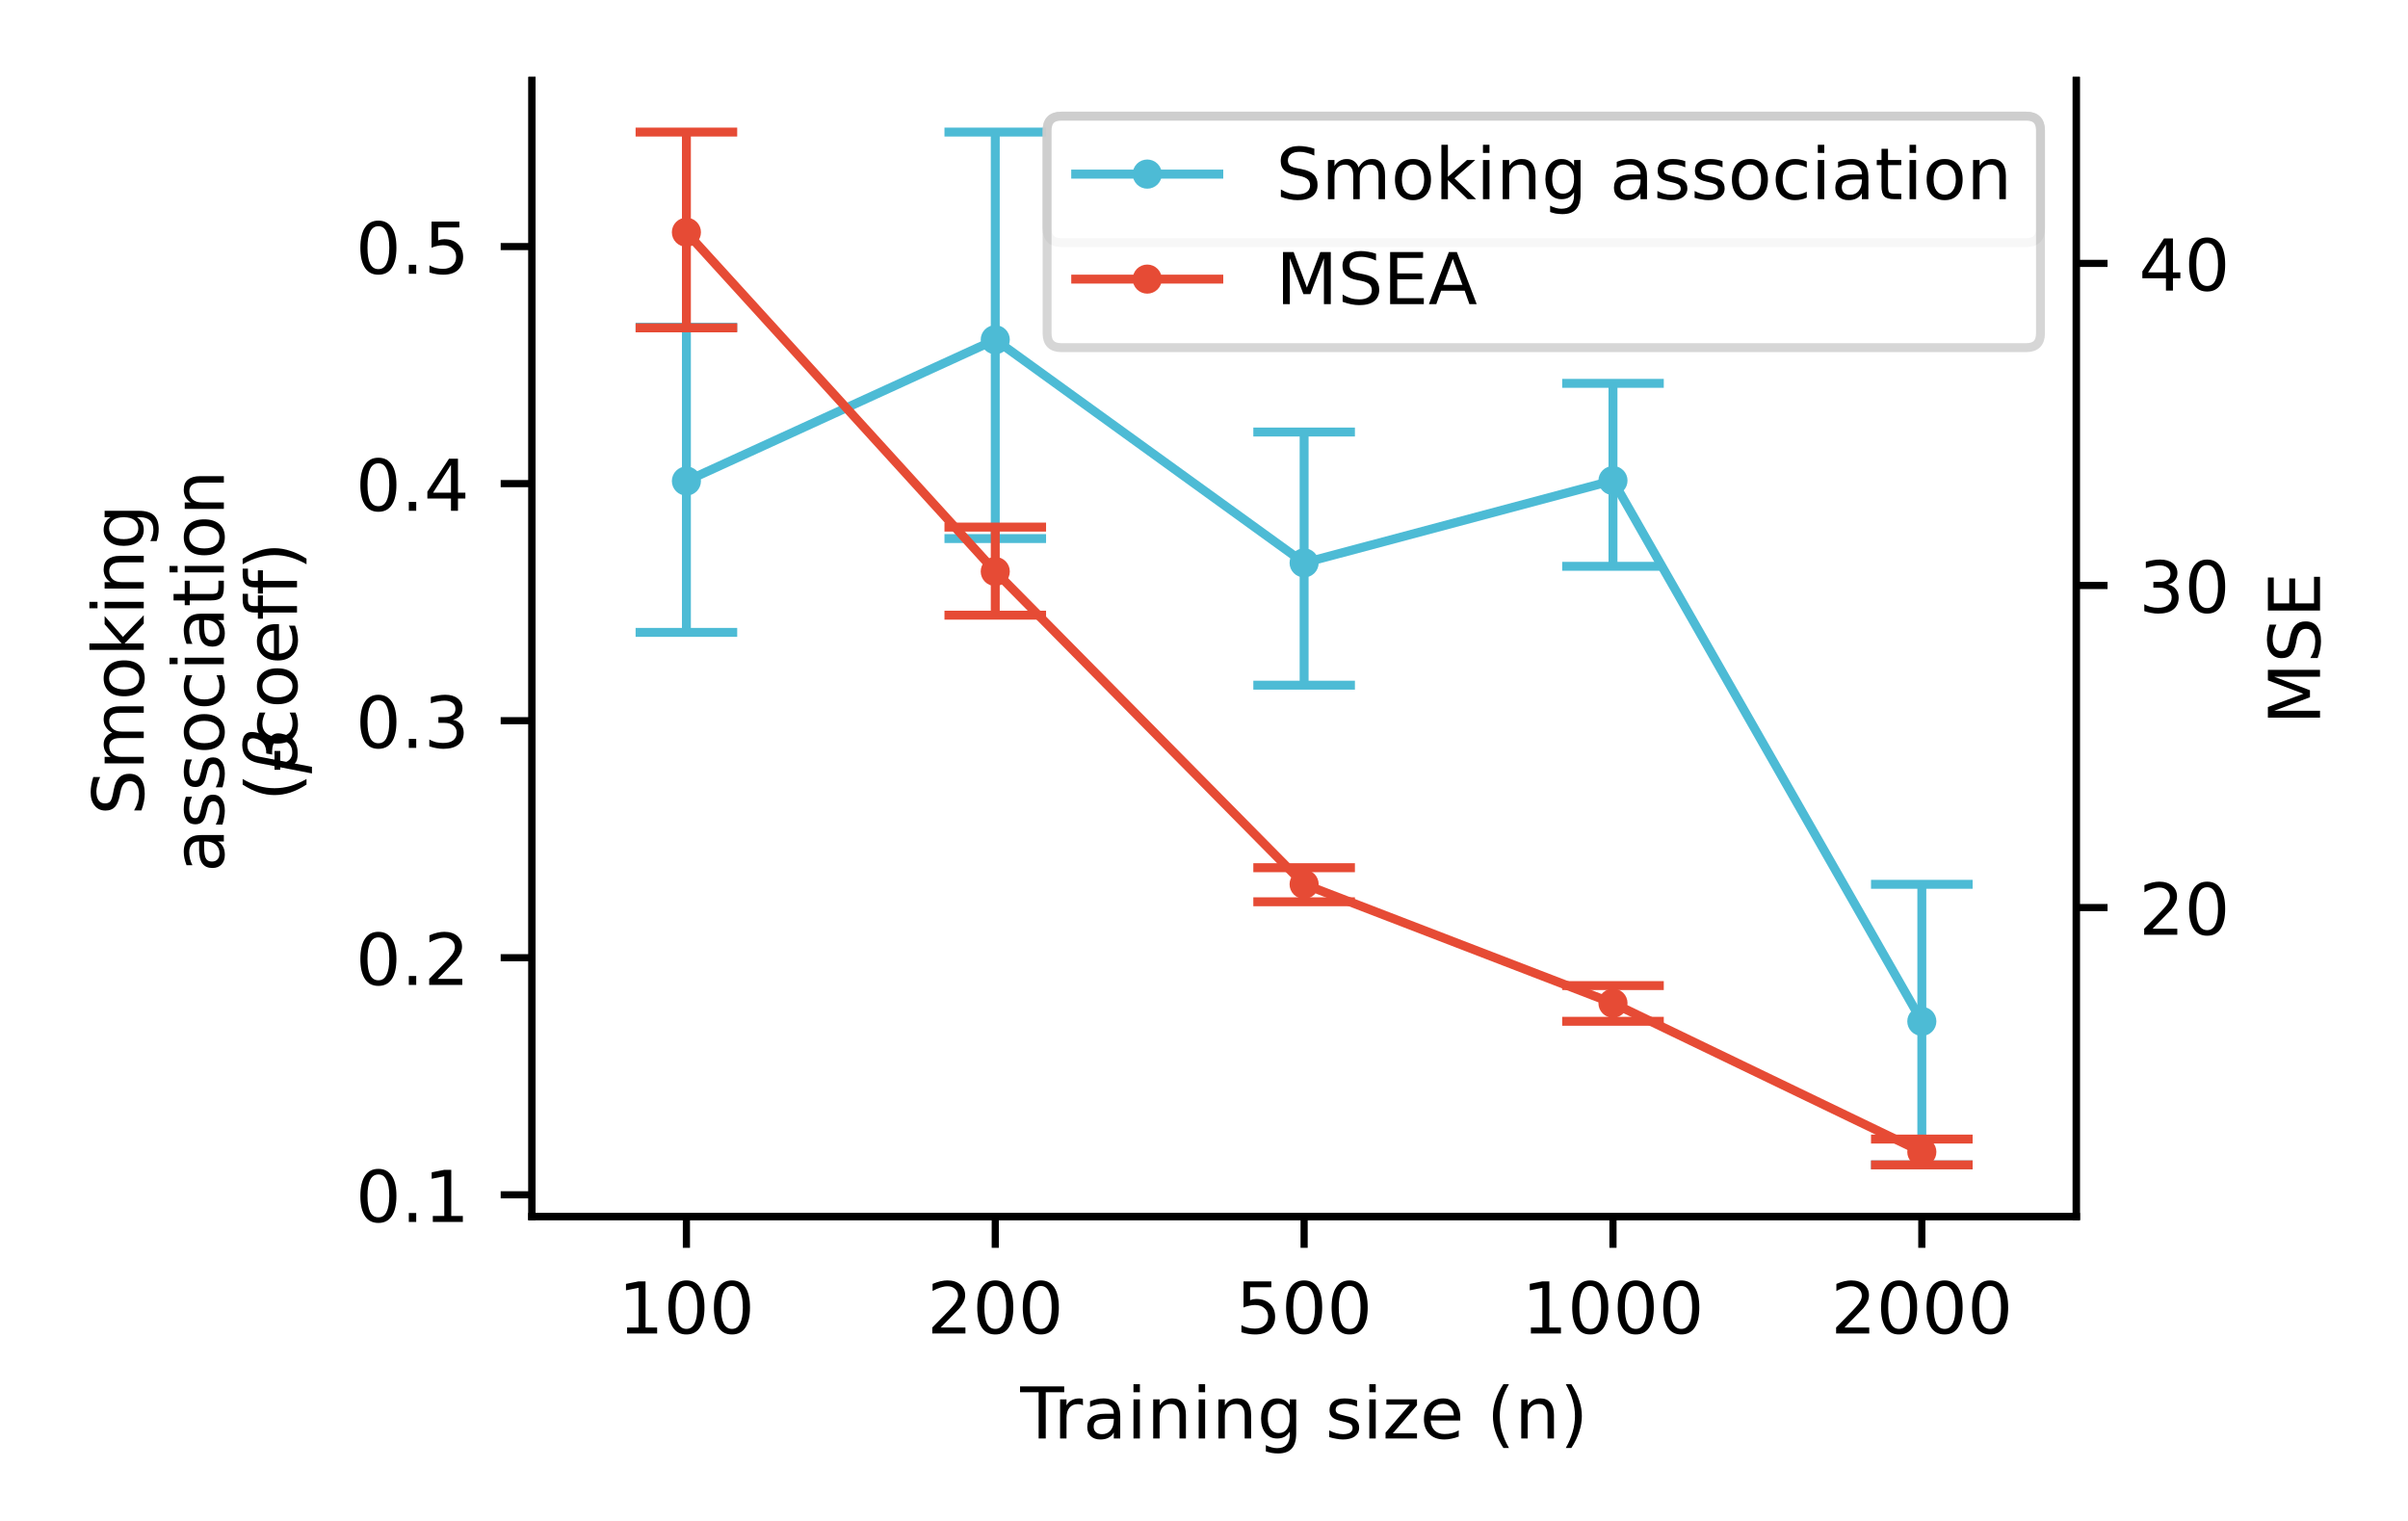
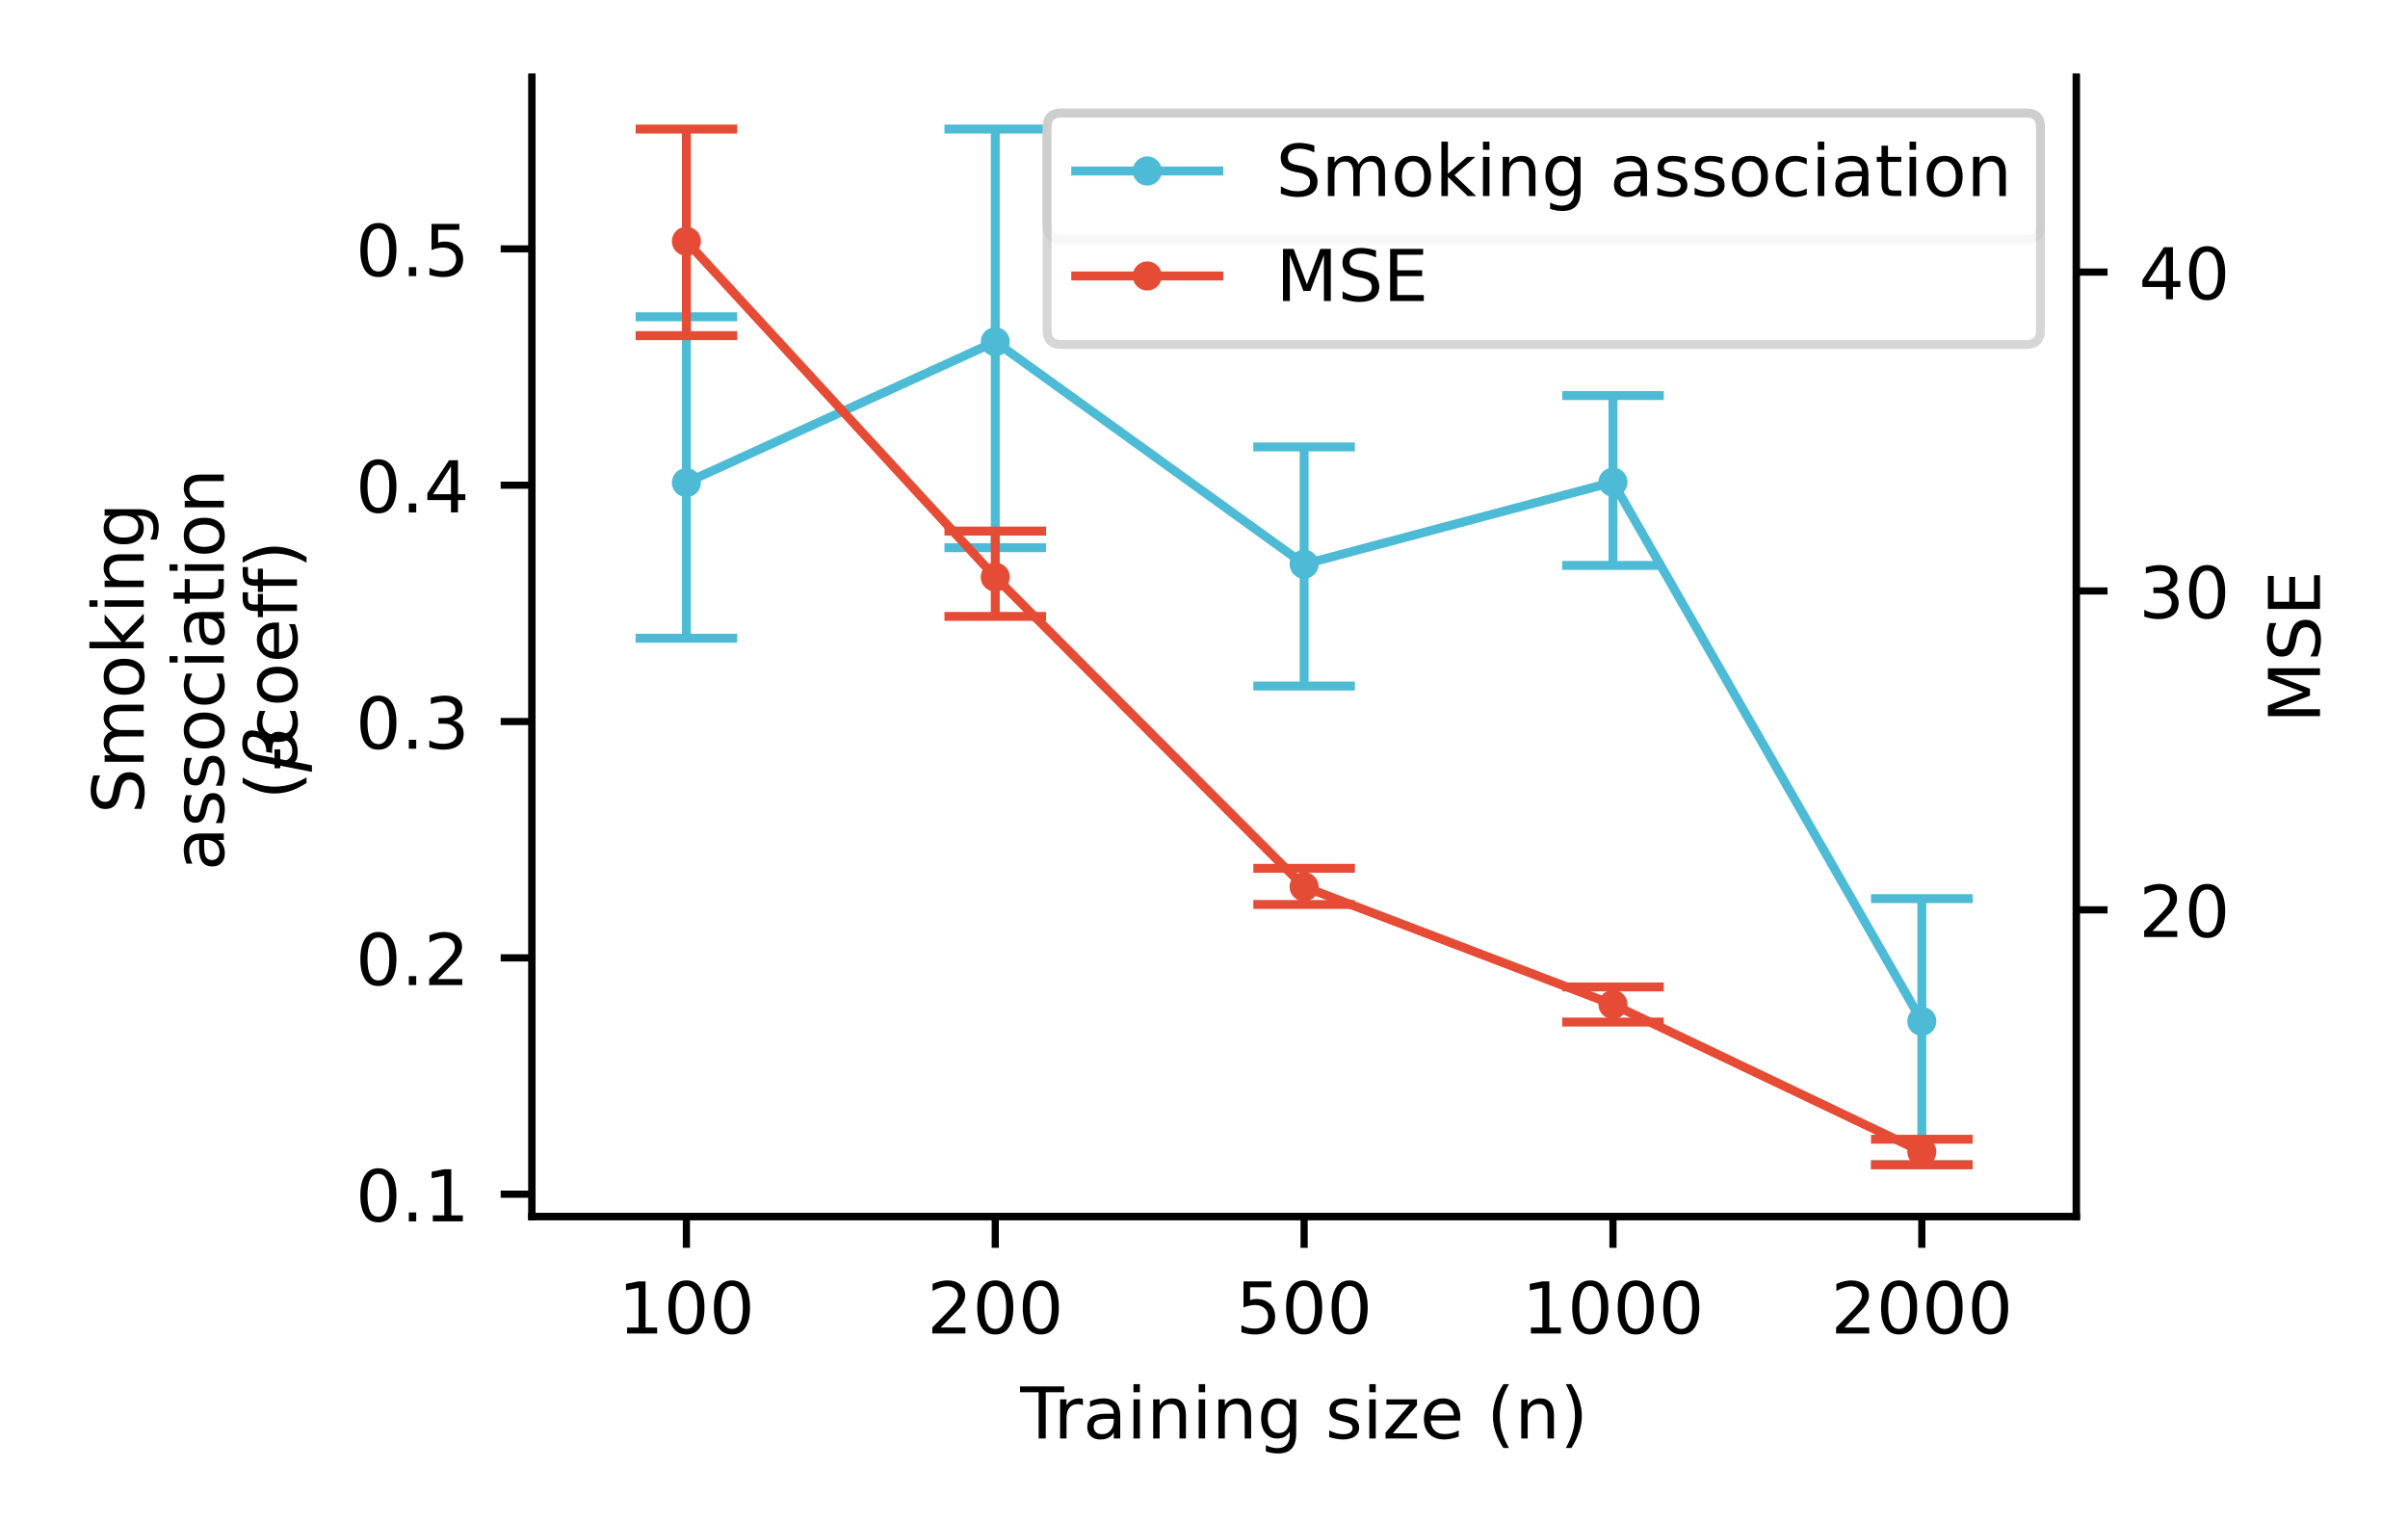
<svg xmlns="http://www.w3.org/2000/svg" xmlns:xlink="http://www.w3.org/1999/xlink" width="269.291pt" height="170.079pt" viewBox="0 0 269.291 170.079" version="1.1">
  <defs>
    <style type="text/css">*{stroke-linejoin: round; stroke-linecap: butt}</style>
  </defs>
  <g id="figure_1">
    <g id="patch_1">
      <path d="M 0 170.079  L 269.291 170.079  L 269.291 0  L 0 0  z " style="fill: #ffffff" />
    </g>
    <g id="axes_1">
      <g id="patch_2">
-         <path d="M 59.492 136.039  L 232.191 136.039  L 232.191 8.99  L 59.492 8.99  z " style="fill: #ffffff" />
+         <path d="M 59.492 136.039  L 232.191 136.039  L 232.191 8.64  L 59.492 8.64  z " style="fill: #ffffff" />
      </g>
      <g id="matplotlib.axis_1">
        <g id="xtick_1">
          <g id="line2d_1">
            <defs>
-               <path id="m5fa11d4a80" d="M 0 0  L 0 3.5  " style="stroke: #000000; stroke-width: 0.8" />
+               <path id="me1e01f7819" d="M 0 0  L 0 3.5  " style="stroke: #000000; stroke-width: 0.8" />
            </defs>
            <g>
-               <use xlink:href="#m5fa11d4a80" x="76.762" y="136.039" style="stroke: #000000; stroke-width: 0.8" />
+               <use xlink:href="#me1e01f7819" x="76.762" y="136.039" style="stroke: #000000; stroke-width: 0.8" />
            </g>
          </g>
          <g id="text_1">
            <text style="font: 8px 'DejaVu Sans', 'Bitstream Vera Sans', 'Computer Modern Sans Serif', 'Lucida Grande', 'Verdana', 'Geneva', 'Lucid', 'Arial', 'Helvetica', 'Avant Garde', sans-serif; text-anchor: middle" x="76.762" y="149.117" transform="rotate(-0 76.76193 149.1175)">100</text>
          </g>
        </g>
        <g id="xtick_2">
          <g id="line2d_2">
            <g>
-               <use xlink:href="#m5fa11d4a80" x="111.302" y="136.039" style="stroke: #000000; stroke-width: 0.8" />
+               <use xlink:href="#me1e01f7819" x="111.302" y="136.039" style="stroke: #000000; stroke-width: 0.8" />
            </g>
          </g>
          <g id="text_2">
            <text style="font: 8px 'DejaVu Sans', 'Bitstream Vera Sans', 'Computer Modern Sans Serif', 'Lucida Grande', 'Verdana', 'Geneva', 'Lucid', 'Arial', 'Helvetica', 'Avant Garde', sans-serif; text-anchor: middle" x="111.302" y="149.117" transform="rotate(-0 111.3018 149.1175)">200</text>
          </g>
        </g>
        <g id="xtick_3">
          <g id="line2d_3">
            <g>
-               <use xlink:href="#m5fa11d4a80" x="145.842" y="136.039" style="stroke: #000000; stroke-width: 0.8" />
+               <use xlink:href="#me1e01f7819" x="145.842" y="136.039" style="stroke: #000000; stroke-width: 0.8" />
            </g>
          </g>
          <g id="text_3">
            <text style="font: 8px 'DejaVu Sans', 'Bitstream Vera Sans', 'Computer Modern Sans Serif', 'Lucida Grande', 'Verdana', 'Geneva', 'Lucid', 'Arial', 'Helvetica', 'Avant Garde', sans-serif; text-anchor: middle" x="145.842" y="149.117" transform="rotate(-0 145.8417 149.1175)">500</text>
          </g>
        </g>
        <g id="xtick_4">
          <g id="line2d_4">
            <g>
-               <use xlink:href="#m5fa11d4a80" x="180.382" y="136.039" style="stroke: #000000; stroke-width: 0.8" />
+               <use xlink:href="#me1e01f7819" x="180.382" y="136.039" style="stroke: #000000; stroke-width: 0.8" />
            </g>
          </g>
          <g id="text_4">
            <text style="font: 8px 'DejaVu Sans', 'Bitstream Vera Sans', 'Computer Modern Sans Serif', 'Lucida Grande', 'Verdana', 'Geneva', 'Lucid', 'Arial', 'Helvetica', 'Avant Garde', sans-serif; text-anchor: middle" x="180.382" y="149.117" transform="rotate(-0 180.3815 149.1175)">1000</text>
          </g>
        </g>
        <g id="xtick_5">
          <g id="line2d_5">
            <g>
-               <use xlink:href="#m5fa11d4a80" x="214.921" y="136.039" style="stroke: #000000; stroke-width: 0.8" />
+               <use xlink:href="#me1e01f7819" x="214.921" y="136.039" style="stroke: #000000; stroke-width: 0.8" />
            </g>
          </g>
          <g id="text_5">
            <text style="font: 8px 'DejaVu Sans', 'Bitstream Vera Sans', 'Computer Modern Sans Serif', 'Lucida Grande', 'Verdana', 'Geneva', 'Lucid', 'Arial', 'Helvetica', 'Avant Garde', sans-serif; text-anchor: middle" x="214.921" y="149.117" transform="rotate(-0 214.9214 149.1175)">2000</text>
          </g>
        </g>
        <g id="text_6">
          <text style="font: 8px 'DejaVu Sans', 'Bitstream Vera Sans', 'Computer Modern Sans Serif', 'Lucida Grande', 'Verdana', 'Geneva', 'Lucid', 'Arial', 'Helvetica', 'Avant Garde', sans-serif; text-anchor: middle" x="145.842" y="160.86" transform="rotate(-0 145.8417 160.86)">Training size (n)</text>
        </g>
      </g>
      <g id="matplotlib.axis_2">
        <g id="ytick_1">
          <g id="line2d_6">
            <defs>
-               <path id="m180079dc4f" d="M 0 0  L -3.5 0  " style="stroke: #000000; stroke-width: 0.8" />
+               <path id="m741f048d66" d="M 0 0  L -3.5 0  " style="stroke: #000000; stroke-width: 0.8" />
            </defs>
            <g>
-               <use xlink:href="#m180079dc4f" x="59.492" y="133.606" style="stroke: #000000; stroke-width: 0.8" />
+               <use xlink:href="#m741f048d66" x="59.492" y="133.539" style="stroke: #000000; stroke-width: 0.8" />
            </g>
          </g>
          <g id="text_7">
-             <text style="font: 8px 'DejaVu Sans', 'Bitstream Vera Sans', 'Computer Modern Sans Serif', 'Lucida Grande', 'Verdana', 'Geneva', 'Lucid', 'Arial', 'Helvetica', 'Avant Garde', sans-serif; text-anchor: end" x="52.492" y="136.645" transform="rotate(-0 52.492 136.6452)">0.1</text>
+             <text style="font: 8px 'DejaVu Sans', 'Bitstream Vera Sans', 'Computer Modern Sans Serif', 'Lucida Grande', 'Verdana', 'Geneva', 'Lucid', 'Arial', 'Helvetica', 'Avant Garde', sans-serif; text-anchor: end" x="52.492" y="136.578" transform="rotate(-0 52.492 136.5782)">0.1</text>
          </g>
        </g>
        <g id="ytick_2">
          <g id="line2d_7">
            <g>
-               <use xlink:href="#m180079dc4f" x="59.492" y="107.097" style="stroke: #000000; stroke-width: 0.8" />
+               <use xlink:href="#m741f048d66" x="59.492" y="107.112" style="stroke: #000000; stroke-width: 0.8" />
            </g>
          </g>
          <g id="text_8">
-             <text style="font: 8px 'DejaVu Sans', 'Bitstream Vera Sans', 'Computer Modern Sans Serif', 'Lucida Grande', 'Verdana', 'Geneva', 'Lucid', 'Arial', 'Helvetica', 'Avant Garde', sans-serif; text-anchor: end" x="52.492" y="110.137" transform="rotate(-0 52.492 110.1367)">0.2</text>
+             <text style="font: 8px 'DejaVu Sans', 'Bitstream Vera Sans', 'Computer Modern Sans Serif', 'Lucida Grande', 'Verdana', 'Geneva', 'Lucid', 'Arial', 'Helvetica', 'Avant Garde', sans-serif; text-anchor: end" x="52.492" y="110.151" transform="rotate(-0 52.492 110.1511)">0.2</text>
          </g>
        </g>
        <g id="ytick_3">
          <g id="line2d_8">
            <g>
-               <use xlink:href="#m180079dc4f" x="59.492" y="80.589" style="stroke: #000000; stroke-width: 0.8" />
+               <use xlink:href="#m741f048d66" x="59.492" y="80.685" style="stroke: #000000; stroke-width: 0.8" />
            </g>
          </g>
          <g id="text_9">
-             <text style="font: 8px 'DejaVu Sans', 'Bitstream Vera Sans', 'Computer Modern Sans Serif', 'Lucida Grande', 'Verdana', 'Geneva', 'Lucid', 'Arial', 'Helvetica', 'Avant Garde', sans-serif; text-anchor: end" x="52.492" y="83.628" transform="rotate(-0 52.492 83.62826)">0.3</text>
+             <text style="font: 8px 'DejaVu Sans', 'Bitstream Vera Sans', 'Computer Modern Sans Serif', 'Lucida Grande', 'Verdana', 'Geneva', 'Lucid', 'Arial', 'Helvetica', 'Avant Garde', sans-serif; text-anchor: end" x="52.492" y="83.724" transform="rotate(-0 52.492 83.72393)">0.3</text>
          </g>
        </g>
        <g id="ytick_4">
          <g id="line2d_9">
            <g>
-               <use xlink:href="#m180079dc4f" x="59.492" y="54.08" style="stroke: #000000; stroke-width: 0.8" />
+               <use xlink:href="#m741f048d66" x="59.492" y="54.257" style="stroke: #000000; stroke-width: 0.8" />
            </g>
          </g>
          <g id="text_10">
-             <text style="font: 8px 'DejaVu Sans', 'Bitstream Vera Sans', 'Computer Modern Sans Serif', 'Lucida Grande', 'Verdana', 'Geneva', 'Lucid', 'Arial', 'Helvetica', 'Avant Garde', sans-serif; text-anchor: end" x="52.492" y="57.12" transform="rotate(-0 52.492 57.1198)">0.4</text>
+             <text style="font: 8px 'DejaVu Sans', 'Bitstream Vera Sans', 'Computer Modern Sans Serif', 'Lucida Grande', 'Verdana', 'Geneva', 'Lucid', 'Arial', 'Helvetica', 'Avant Garde', sans-serif; text-anchor: end" x="52.492" y="57.297" transform="rotate(-0 52.492 57.29678)">0.4</text>
          </g>
        </g>
        <g id="ytick_5">
          <g id="line2d_10">
            <g>
-               <use xlink:href="#m180079dc4f" x="59.492" y="27.572" style="stroke: #000000; stroke-width: 0.8" />
+               <use xlink:href="#m741f048d66" x="59.492" y="27.83" style="stroke: #000000; stroke-width: 0.8" />
            </g>
          </g>
          <g id="text_11">
-             <text style="font: 8px 'DejaVu Sans', 'Bitstream Vera Sans', 'Computer Modern Sans Serif', 'Lucida Grande', 'Verdana', 'Geneva', 'Lucid', 'Arial', 'Helvetica', 'Avant Garde', sans-serif; text-anchor: end" x="52.492" y="30.611" transform="rotate(-0 52.492 30.61135)">0.5</text>
+             <text style="font: 8px 'DejaVu Sans', 'Bitstream Vera Sans', 'Computer Modern Sans Serif', 'Lucida Grande', 'Verdana', 'Geneva', 'Lucid', 'Arial', 'Helvetica', 'Avant Garde', sans-serif; text-anchor: end" x="52.492" y="30.87" transform="rotate(-0 52.492 30.86963)">0.5</text>
          </g>
        </g>
        <g id="text_12">
-           <text style="font: 8px 'DejaVu Sans', 'Bitstream Vera Sans', 'Computer Modern Sans Serif', 'Lucida Grande', 'Verdana', 'Geneva', 'Lucid', 'Arial', 'Helvetica', 'Avant Garde', sans-serif" transform="translate(16.0755 91.17039) rotate(-90)">Smoking </text>
-           <text style="font: 8px 'DejaVu Sans', 'Bitstream Vera Sans', 'Computer Modern Sans Serif', 'Lucida Grande', 'Verdana', 'Geneva', 'Lucid', 'Arial', 'Helvetica', 'Avant Garde', sans-serif" transform="translate(25.03375 97.54664) rotate(-90)"> association </text>
-           <g transform="translate(34.0895 89.59414) rotate(-90)">
+           <text style="font: 8px 'DejaVu Sans', 'Bitstream Vera Sans', 'Computer Modern Sans Serif', 'Lucida Grande', 'Verdana', 'Geneva', 'Lucid', 'Arial', 'Helvetica', 'Avant Garde', sans-serif" transform="translate(16.0755 90.99562) rotate(-90)">Smoking </text>
+           <text style="font: 8px 'DejaVu Sans', 'Bitstream Vera Sans', 'Computer Modern Sans Serif', 'Lucida Grande', 'Verdana', 'Geneva', 'Lucid', 'Arial', 'Helvetica', 'Avant Garde', sans-serif" transform="translate(25.03375 97.37187) rotate(-90)"> association </text>
+           <g transform="translate(34.0895 89.41937) rotate(-90)">
            <text>
              <tspan style="font: 8px 'DejaVu Sans'" x="0 8.227 11.113 15.512 20.406 25.328 28.145 30.961" y="-0.875">(-coeff)</tspan>
              <tspan style="font: oblique 8px 'DejaVu Sans'" x="3.121" y="-0.875">β</tspan>
            </text>
          </g>
        </g>
      </g>
      <g id="line2d_11">
-         <path d="M 76.762 53.79  L 111.302 37.989  L 145.842 62.943  L 180.382 53.738  L 214.921 114.214  " clip-path="url(#p196dc991d9)" style="fill: none; stroke: #4dbbd5; stroke-linecap: square" />
+         <path d="M 76.762 53.968  L 111.302 38.215  L 145.842 63.093  L 180.382 53.916  L 214.921 114.206  " clip-path="url(#p6a62329cd6)" style="fill: none; stroke: #4dbbd5; stroke-linecap: square" />
        <defs>
-           <path id="m00c320263a" d="M 0 1.253  C 0.332 1.253 0.651 1.121 0.886 0.886  C 1.121 0.651 1.253 0.332 1.253 0  C 1.253 -0.332 1.121 -0.651 0.886 -0.886  C 0.651 -1.121 0.332 -1.253 0 -1.253  C -0.332 -1.253 -0.651 -1.121 -0.886 -0.886  C -1.121 -0.651 -1.253 -0.332 -1.253 0  C -1.253 0.332 -1.121 0.651 -0.886 0.886  C -0.651 1.121 -0.332 1.253 0 1.253  z " style="stroke: #4dbbd5; stroke-width: 0.75" />
+           <path id="m0035ed35ac" d="M 0 1.253  C 0.332 1.253 0.651 1.121 0.886 0.886  C 1.121 0.651 1.253 0.332 1.253 0  C 1.253 -0.332 1.121 -0.651 0.886 -0.886  C 0.651 -1.121 0.332 -1.253 0 -1.253  C -0.332 -1.253 -0.651 -1.121 -0.886 -0.886  C -1.121 -0.651 -1.253 -0.332 -1.253 0  C -1.253 0.332 -1.121 0.651 -0.886 0.886  C -0.651 1.121 -0.332 1.253 0 1.253  z " style="stroke: #4dbbd5; stroke-width: 0.75" />
        </defs>
-         <g clip-path="url(#p196dc991d9)">
-           <use xlink:href="#m00c320263a" x="76.762" y="53.79" style="fill: #4dbbd5; stroke: #4dbbd5; stroke-width: 0.75" />
-           <use xlink:href="#m00c320263a" x="111.302" y="37.989" style="fill: #4dbbd5; stroke: #4dbbd5; stroke-width: 0.75" />
-           <use xlink:href="#m00c320263a" x="145.842" y="62.943" style="fill: #4dbbd5; stroke: #4dbbd5; stroke-width: 0.75" />
-           <use xlink:href="#m00c320263a" x="180.382" y="53.738" style="fill: #4dbbd5; stroke: #4dbbd5; stroke-width: 0.75" />
-           <use xlink:href="#m00c320263a" x="214.921" y="114.214" style="fill: #4dbbd5; stroke: #4dbbd5; stroke-width: 0.75" />
+         <g clip-path="url(#p6a62329cd6)">
+           <use xlink:href="#m0035ed35ac" x="76.762" y="53.968" style="fill: #4dbbd5; stroke: #4dbbd5; stroke-width: 0.75" />
+           <use xlink:href="#m0035ed35ac" x="111.302" y="38.215" style="fill: #4dbbd5; stroke: #4dbbd5; stroke-width: 0.75" />
+           <use xlink:href="#m0035ed35ac" x="145.842" y="63.093" style="fill: #4dbbd5; stroke: #4dbbd5; stroke-width: 0.75" />
+           <use xlink:href="#m0035ed35ac" x="180.382" y="53.916" style="fill: #4dbbd5; stroke: #4dbbd5; stroke-width: 0.75" />
+           <use xlink:href="#m0035ed35ac" x="214.921" y="114.206" style="fill: #4dbbd5; stroke: #4dbbd5; stroke-width: 0.75" />
        </g>
      </g>
      <g id="line2d_12">
-         <path d="M 71.581 70.716  L 81.943 70.716  M 76.762 70.716  L 76.762 36.59  M 71.581 36.59  L 81.943 36.59  " clip-path="url(#p196dc991d9)" style="fill: none; stroke: #4dbbd5; stroke-linecap: square" />
+         <path d="M 71.581 71.37  L 81.943 71.37  M 76.762 71.37  L 76.762 35.425  M 71.581 35.425  L 81.943 35.425  " clip-path="url(#p6a62329cd6)" style="fill: none; stroke: #4dbbd5; stroke-linecap: square" />
      </g>
      <g id="line2d_13">
-         <path d="M 106.121 60.224  L 116.483 60.224  M 111.302 60.224  L 111.302 14.765  M 106.121 14.765  L 116.483 14.765  " clip-path="url(#p196dc991d9)" style="fill: none; stroke: #4dbbd5; stroke-linecap: square" />
+         <path d="M 106.121 61.245  L 116.483 61.245  M 111.302 61.245  L 111.302 14.431  M 106.121 14.431  L 116.483 14.431  " clip-path="url(#p6a62329cd6)" style="fill: none; stroke: #4dbbd5; stroke-linecap: square" />
      </g>
      <g id="line2d_14">
-         <path d="M 140.661 76.617  L 151.023 76.617  M 145.842 76.617  L 145.842 48.31  M 140.661 48.31  L 151.023 48.31  " clip-path="url(#p196dc991d9)" style="fill: none; stroke: #4dbbd5; stroke-linecap: square" />
+         <path d="M 140.661 76.719  L 151.023 76.719  M 145.842 76.719  L 145.842 49.976  M 140.661 49.976  L 151.023 49.976  " clip-path="url(#p6a62329cd6)" style="fill: none; stroke: #4dbbd5; stroke-linecap: square" />
      </g>
      <g id="line2d_15">
-         <path d="M 175.201 63.329  L 185.563 63.329  M 180.382 63.329  L 180.382 42.868  M 175.201 42.868  L 185.563 42.868  " clip-path="url(#p196dc991d9)" style="fill: none; stroke: #4dbbd5; stroke-linecap: square" />
+         <path d="M 175.201 63.224  L 185.563 63.224  M 180.382 63.224  L 180.382 44.231  M 175.201 44.231  L 185.563 44.231  " clip-path="url(#p6a62329cd6)" style="fill: none; stroke: #4dbbd5; stroke-linecap: square" />
      </g>
      <g id="line2d_16">
-         <path d="M 209.74 130.264  L 220.102 130.264  M 214.921 130.264  L 214.921 98.886  M 209.74 98.886  L 220.102 98.886  " clip-path="url(#p196dc991d9)" style="fill: none; stroke: #4dbbd5; stroke-linecap: square" />
+         <path d="M 209.74 130.248  L 220.102 130.248  M 214.921 130.248  L 214.921 100.486  M 209.74 100.486  L 220.102 100.486  " clip-path="url(#p6a62329cd6)" style="fill: none; stroke: #4dbbd5; stroke-linecap: square" />
      </g>
      <g id="patch_3">
-         <path d="M 59.492 136.039  L 59.492 8.99  " style="fill: none; stroke: #000000; stroke-width: 0.8; stroke-linejoin: miter; stroke-linecap: square" />
+         <path d="M 59.492 136.039  L 59.492 8.64  " style="fill: none; stroke: #000000; stroke-width: 0.8; stroke-linejoin: miter; stroke-linecap: square" />
      </g>
      <g id="patch_4">
-         <path d="M 232.191 136.039  L 232.191 8.99  " style="fill: none; stroke: #000000; stroke-width: 0.8; stroke-linejoin: miter; stroke-linecap: square" />
+         <path d="M 232.191 136.039  L 232.191 8.64  " style="fill: none; stroke: #000000; stroke-width: 0.8; stroke-linejoin: miter; stroke-linecap: square" />
      </g>
      <g id="patch_5">
        <path d="M 59.492 136.039  L 232.191 136.039  " style="fill: none; stroke: #000000; stroke-width: 0.8; stroke-linejoin: miter; stroke-linecap: square" />
      </g>
      <g id="legend_1">
        <g id="patch_6">
-           <path d="M 118.699 27.132  L 226.591 27.132  Q 228.191 27.132 228.191 25.532  L 228.191 14.59  Q 228.191 12.99 226.591 12.99  L 118.699 12.99  Q 117.099 12.99 117.099 14.59  L 117.099 25.532  Q 117.099 27.132 118.699 27.132  z " style="fill: #ffffff; opacity: 0.8; stroke: #cccccc; stroke-linejoin: miter" />
+           <path d="M 118.699 26.782  L 226.591 26.782  Q 228.191 26.782 228.191 25.183  L 228.191 14.24  Q 228.191 12.64 226.591 12.64  L 118.699 12.64  Q 117.099 12.64 117.099 14.24  L 117.099 25.183  Q 117.099 26.782 118.699 26.782  z " style="fill: #ffffff; opacity: 0.8; stroke: #cccccc; stroke-linejoin: miter" />
        </g>
        <g id="line2d_17">
-           <path d="M 120.299 19.468  L 128.299 19.468  L 136.299 19.468  " style="fill: none; stroke: #4dbbd5; stroke-linecap: square" />
+           <path d="M 120.299 19.119  L 128.299 19.119  L 136.299 19.119  " style="fill: none; stroke: #4dbbd5; stroke-linecap: square" />
          <g>
-             <use xlink:href="#m00c320263a" x="128.299" y="19.468" style="fill: #4dbbd5; stroke: #4dbbd5; stroke-width: 0.75" />
+             <use xlink:href="#m0035ed35ac" x="128.299" y="19.119" style="fill: #4dbbd5; stroke: #4dbbd5; stroke-width: 0.75" />
          </g>
        </g>
        <g id="text_13">
-           <text style="font: 8px 'DejaVu Sans', 'Bitstream Vera Sans', 'Computer Modern Sans Serif', 'Lucida Grande', 'Verdana', 'Geneva', 'Lucid', 'Arial', 'Helvetica', 'Avant Garde', sans-serif; text-anchor: start" x="142.699" y="22.268" transform="rotate(-0 142.6988 22.26829)">Smoking association</text>
+           <text style="font: 8px 'DejaVu Sans', 'Bitstream Vera Sans', 'Computer Modern Sans Serif', 'Lucida Grande', 'Verdana', 'Geneva', 'Lucid', 'Arial', 'Helvetica', 'Avant Garde', sans-serif; text-anchor: start" x="142.699" y="21.919" transform="rotate(-0 142.6988 21.91875)">Smoking association</text>
        </g>
      </g>
    </g>
    <g id="axes_2">
      <g id="matplotlib.axis_3">
        <g id="ytick_6">
          <g id="line2d_18">
            <defs>
-               <path id="mc261ec668d" d="M 0 0  L 3.5 0  " style="stroke: #000000; stroke-width: 0.8" />
+               <path id="mbd0539ffbc" d="M 0 0  L 3.5 0  " style="stroke: #000000; stroke-width: 0.8" />
            </defs>
            <g>
-               <use xlink:href="#mc261ec668d" x="232.191" y="101.487" style="stroke: #000000; stroke-width: 0.8" />
+               <use xlink:href="#mbd0539ffbc" x="232.191" y="101.742" style="stroke: #000000; stroke-width: 0.8" />
            </g>
          </g>
          <g id="text_14">
-             <text style="font: 8px 'DejaVu Sans', 'Bitstream Vera Sans', 'Computer Modern Sans Serif', 'Lucida Grande', 'Verdana', 'Geneva', 'Lucid', 'Arial', 'Helvetica', 'Avant Garde', sans-serif; text-anchor: start" x="239.191" y="104.526" transform="rotate(-0 239.1913 104.5259)">20</text>
+             <text style="font: 8px 'DejaVu Sans', 'Bitstream Vera Sans', 'Computer Modern Sans Serif', 'Lucida Grande', 'Verdana', 'Geneva', 'Lucid', 'Arial', 'Helvetica', 'Avant Garde', sans-serif; text-anchor: start" x="239.191" y="104.782" transform="rotate(-0 239.1913 104.7819)">20</text>
          </g>
        </g>
        <g id="ytick_7">
          <g id="line2d_19">
            <g>
-               <use xlink:href="#mc261ec668d" x="232.191" y="65.47" style="stroke: #000000; stroke-width: 0.8" />
+               <use xlink:href="#mbd0539ffbc" x="232.191" y="66.085" style="stroke: #000000; stroke-width: 0.8" />
            </g>
          </g>
          <g id="text_15">
-             <text style="font: 8px 'DejaVu Sans', 'Bitstream Vera Sans', 'Computer Modern Sans Serif', 'Lucida Grande', 'Verdana', 'Geneva', 'Lucid', 'Arial', 'Helvetica', 'Avant Garde', sans-serif; text-anchor: start" x="239.191" y="68.509" transform="rotate(-0 239.1913 68.50907)">30</text>
+             <text style="font: 8px 'DejaVu Sans', 'Bitstream Vera Sans', 'Computer Modern Sans Serif', 'Lucida Grande', 'Verdana', 'Geneva', 'Lucid', 'Arial', 'Helvetica', 'Avant Garde', sans-serif; text-anchor: start" x="239.191" y="69.124" transform="rotate(-0 239.1913 69.12404)">30</text>
          </g>
        </g>
        <g id="ytick_8">
          <g id="line2d_20">
            <g>
-               <use xlink:href="#mc261ec668d" x="232.191" y="29.453" style="stroke: #000000; stroke-width: 0.8" />
+               <use xlink:href="#mbd0539ffbc" x="232.191" y="30.427" style="stroke: #000000; stroke-width: 0.8" />
            </g>
          </g>
          <g id="text_16">
-             <text style="font: 8px 'DejaVu Sans', 'Bitstream Vera Sans', 'Computer Modern Sans Serif', 'Lucida Grande', 'Verdana', 'Geneva', 'Lucid', 'Arial', 'Helvetica', 'Avant Garde', sans-serif; text-anchor: start" x="239.191" y="32.492" transform="rotate(-0 239.1913 32.49222)">40</text>
+             <text style="font: 8px 'DejaVu Sans', 'Bitstream Vera Sans', 'Computer Modern Sans Serif', 'Lucida Grande', 'Verdana', 'Geneva', 'Lucid', 'Arial', 'Helvetica', 'Avant Garde', sans-serif; text-anchor: start" x="239.191" y="33.466" transform="rotate(-0 239.1913 33.46621)">40</text>
          </g>
        </g>
        <g id="text_17">
-           <text style="font: 8px 'DejaVu Sans', 'Bitstream Vera Sans', 'Computer Modern Sans Serif', 'Lucida Grande', 'Verdana', 'Geneva', 'Lucid', 'Arial', 'Helvetica', 'Avant Garde', sans-serif; text-anchor: middle" x="259.45" y="72.514" transform="rotate(-90 259.4501 72.51414)">MSE</text>
+           <text style="font: 8px 'DejaVu Sans', 'Bitstream Vera Sans', 'Computer Modern Sans Serif', 'Lucida Grande', 'Verdana', 'Geneva', 'Lucid', 'Arial', 'Helvetica', 'Avant Garde', sans-serif; text-anchor: middle" x="259.45" y="72.339" transform="rotate(-90 259.4501 72.33937)">MSE</text>
        </g>
      </g>
      <g id="line2d_21">
-         <path d="M 76.762 25.972  L 111.302 63.906  L 145.842 98.881  L 180.382 112.179  L 214.921 128.811  " clip-path="url(#p196dc991d9)" style="fill: none; stroke: #e64b35; stroke-linecap: square" />
+         <path d="M 76.762 26.981  L 111.302 64.536  L 145.842 99.163  L 180.382 112.328  L 214.921 128.795  " clip-path="url(#p6a62329cd6)" style="fill: none; stroke: #e64b35; stroke-linecap: square" />
        <defs>
-           <path id="ma124aa19e5" d="M 0 1.253  C 0.332 1.253 0.651 1.121 0.886 0.886  C 1.121 0.651 1.253 0.332 1.253 0  C 1.253 -0.332 1.121 -0.651 0.886 -0.886  C 0.651 -1.121 0.332 -1.253 0 -1.253  C -0.332 -1.253 -0.651 -1.121 -0.886 -0.886  C -1.121 -0.651 -1.253 -0.332 -1.253 0  C -1.253 0.332 -1.121 0.651 -0.886 0.886  C -0.651 1.121 -0.332 1.253 0 1.253  z " style="stroke: #e64b35; stroke-width: 0.75" />
+           <path id="m887c5fdd21" d="M 0 1.253  C 0.332 1.253 0.651 1.121 0.886 0.886  C 1.121 0.651 1.253 0.332 1.253 0  C 1.253 -0.332 1.121 -0.651 0.886 -0.886  C 0.651 -1.121 0.332 -1.253 0 -1.253  C -0.332 -1.253 -0.651 -1.121 -0.886 -0.886  C -1.121 -0.651 -1.253 -0.332 -1.253 0  C -1.253 0.332 -1.121 0.651 -0.886 0.886  C -0.651 1.121 -0.332 1.253 0 1.253  z " style="stroke: #e64b35; stroke-width: 0.75" />
        </defs>
-         <g clip-path="url(#p196dc991d9)">
-           <use xlink:href="#ma124aa19e5" x="76.762" y="25.972" style="fill: #e64b35; stroke: #e64b35; stroke-width: 0.75" />
-           <use xlink:href="#ma124aa19e5" x="111.302" y="63.906" style="fill: #e64b35; stroke: #e64b35; stroke-width: 0.75" />
-           <use xlink:href="#ma124aa19e5" x="145.842" y="98.881" style="fill: #e64b35; stroke: #e64b35; stroke-width: 0.75" />
-           <use xlink:href="#ma124aa19e5" x="180.382" y="112.179" style="fill: #e64b35; stroke: #e64b35; stroke-width: 0.75" />
-           <use xlink:href="#ma124aa19e5" x="214.921" y="128.811" style="fill: #e64b35; stroke: #e64b35; stroke-width: 0.75" />
+         <g clip-path="url(#p6a62329cd6)">
+           <use xlink:href="#m887c5fdd21" x="76.762" y="26.981" style="fill: #e64b35; stroke: #e64b35; stroke-width: 0.75" />
+           <use xlink:href="#m887c5fdd21" x="111.302" y="64.536" style="fill: #e64b35; stroke: #e64b35; stroke-width: 0.75" />
+           <use xlink:href="#m887c5fdd21" x="145.842" y="99.163" style="fill: #e64b35; stroke: #e64b35; stroke-width: 0.75" />
+           <use xlink:href="#m887c5fdd21" x="180.382" y="112.328" style="fill: #e64b35; stroke: #e64b35; stroke-width: 0.75" />
+           <use xlink:href="#m887c5fdd21" x="214.921" y="128.795" style="fill: #e64b35; stroke: #e64b35; stroke-width: 0.75" />
        </g>
      </g>
      <g id="line2d_22">
-         <path d="M 71.581 36.66  L 81.943 36.66  M 76.762 36.66  L 76.762 14.765  M 71.581 14.765  L 81.943 14.765  " clip-path="url(#p196dc991d9)" style="fill: none; stroke: #e64b35; stroke-linecap: square" />
+         <path d="M 71.581 37.536  L 81.943 37.536  M 76.762 37.536  L 76.762 14.431  M 71.581 14.431  L 81.943 14.431  " clip-path="url(#p6a62329cd6)" style="fill: none; stroke: #e64b35; stroke-linecap: square" />
      </g>
      <g id="line2d_23">
-         <path d="M 106.121 68.791  L 116.483 68.791  M 111.302 68.791  L 111.302 58.943  M 106.121 58.943  L 116.483 58.943  " clip-path="url(#p196dc991d9)" style="fill: none; stroke: #e64b35; stroke-linecap: square" />
+         <path d="M 106.121 68.927  L 116.483 68.927  M 111.302 68.927  L 111.302 59.387  M 106.121 59.387  L 116.483 59.387  " clip-path="url(#p6a62329cd6)" style="fill: none; stroke: #e64b35; stroke-linecap: square" />
      </g>
      <g id="line2d_24">
-         <path d="M 140.661 100.843  L 151.023 100.843  M 145.842 100.843  L 145.842 97.03  M 140.661 97.03  L 151.023 97.03  " clip-path="url(#p196dc991d9)" style="fill: none; stroke: #e64b35; stroke-linecap: square" />
+         <path d="M 140.661 101.145  L 151.023 101.145  M 145.842 101.145  L 145.842 97.097  M 140.661 97.097  L 151.023 97.097  " clip-path="url(#p6a62329cd6)" style="fill: none; stroke: #e64b35; stroke-linecap: square" />
      </g>
      <g id="line2d_25">
-         <path d="M 175.201 114.203  L 185.563 114.203  M 180.382 114.203  L 180.382 110.212  M 175.201 110.212  L 185.563 110.212  " clip-path="url(#p196dc991d9)" style="fill: none; stroke: #e64b35; stroke-linecap: square" />
+         <path d="M 175.201 114.289  L 185.563 114.289  M 180.382 114.289  L 180.382 110.363  M 175.201 110.363  L 185.563 110.363  " clip-path="url(#p6a62329cd6)" style="fill: none; stroke: #e64b35; stroke-linecap: square" />
      </g>
      <g id="line2d_26">
-         <path d="M 209.74 130.264  L 220.102 130.264  M 214.921 130.264  L 214.921 127.377  M 209.74 127.377  L 220.102 127.377  " clip-path="url(#p196dc991d9)" style="fill: none; stroke: #e64b35; stroke-linecap: square" />
+         <path d="M 209.74 130.248  L 220.102 130.248  M 214.921 130.248  L 214.921 127.398  M 209.74 127.398  L 220.102 127.398  " clip-path="url(#p6a62329cd6)" style="fill: none; stroke: #e64b35; stroke-linecap: square" />
      </g>
      <g id="patch_7">
-         <path d="M 59.492 136.039  L 59.492 8.99  " style="fill: none; stroke: #000000; stroke-width: 0.8; stroke-linejoin: miter; stroke-linecap: square" />
+         <path d="M 59.492 136.039  L 59.492 8.64  " style="fill: none; stroke: #000000; stroke-width: 0.8; stroke-linejoin: miter; stroke-linecap: square" />
      </g>
      <g id="patch_8">
-         <path d="M 232.191 136.039  L 232.191 8.99  " style="fill: none; stroke: #000000; stroke-width: 0.8; stroke-linejoin: miter; stroke-linecap: square" />
+         <path d="M 232.191 136.039  L 232.191 8.64  " style="fill: none; stroke: #000000; stroke-width: 0.8; stroke-linejoin: miter; stroke-linecap: square" />
      </g>
      <g id="patch_9">
        <path d="M 59.492 136.039  L 232.191 136.039  " style="fill: none; stroke: #000000; stroke-width: 0.8; stroke-linejoin: miter; stroke-linecap: square" />
      </g>
      <g id="legend_2">
        <g id="patch_10">
-           <path d="M 118.699 38.875  L 226.591 38.875  Q 228.191 38.875 228.191 37.275  L 228.191 14.59  Q 228.191 12.99 226.591 12.99  L 118.699 12.99  Q 117.099 12.99 117.099 14.59  L 117.099 37.275  Q 117.099 38.875 118.699 38.875  z " style="fill: #ffffff; opacity: 0.8; stroke: #cccccc; stroke-linejoin: miter" />
+           <path d="M 118.699 38.525  L 226.591 38.525  Q 228.191 38.525 228.191 36.925  L 228.191 14.24  Q 228.191 12.64 226.591 12.64  L 118.699 12.64  Q 117.099 12.64 117.099 14.24  L 117.099 36.925  Q 117.099 38.525 118.699 38.525  z " style="fill: #ffffff; opacity: 0.8; stroke: #cccccc; stroke-linejoin: miter" />
        </g>
        <g id="line2d_27">
-           <path d="M 120.299 19.468  L 128.299 19.468  L 136.299 19.468  " style="fill: none; stroke: #4dbbd5; stroke-linecap: square" />
+           <path d="M 120.299 19.119  L 128.299 19.119  L 136.299 19.119  " style="fill: none; stroke: #4dbbd5; stroke-linecap: square" />
          <g>
-             <use xlink:href="#m00c320263a" x="128.299" y="19.468" style="fill: #4dbbd5; stroke: #4dbbd5; stroke-width: 0.75" />
+             <use xlink:href="#m0035ed35ac" x="128.299" y="19.119" style="fill: #4dbbd5; stroke: #4dbbd5; stroke-width: 0.75" />
          </g>
        </g>
        <g id="text_18">
-           <text style="font: 8px 'DejaVu Sans', 'Bitstream Vera Sans', 'Computer Modern Sans Serif', 'Lucida Grande', 'Verdana', 'Geneva', 'Lucid', 'Arial', 'Helvetica', 'Avant Garde', sans-serif; text-anchor: start" x="142.699" y="22.268" transform="rotate(-0 142.6988 22.26829)">Smoking association</text>
+           <text style="font: 8px 'DejaVu Sans', 'Bitstream Vera Sans', 'Computer Modern Sans Serif', 'Lucida Grande', 'Verdana', 'Geneva', 'Lucid', 'Arial', 'Helvetica', 'Avant Garde', sans-serif; text-anchor: start" x="142.699" y="21.919" transform="rotate(-0 142.6988 21.91875)">Smoking association</text>
        </g>
        <g id="line2d_28">
-           <path d="M 120.299 31.211  L 128.299 31.211  L 136.299 31.211  " style="fill: none; stroke: #e64b35; stroke-linecap: square" />
+           <path d="M 120.299 30.861  L 128.299 30.861  L 136.299 30.861  " style="fill: none; stroke: #e64b35; stroke-linecap: square" />
          <g>
-             <use xlink:href="#ma124aa19e5" x="128.299" y="31.211" style="fill: #e64b35; stroke: #e64b35; stroke-width: 0.75" />
+             <use xlink:href="#m887c5fdd21" x="128.299" y="30.861" style="fill: #e64b35; stroke: #e64b35; stroke-width: 0.75" />
          </g>
        </g>
        <g id="text_19">
-           <text style="font: 8px 'DejaVu Sans', 'Bitstream Vera Sans', 'Computer Modern Sans Serif', 'Lucida Grande', 'Verdana', 'Geneva', 'Lucid', 'Arial', 'Helvetica', 'Avant Garde', sans-serif; text-anchor: start" x="142.699" y="34.011" transform="rotate(-0 142.6988 34.01079)">MSEA</text>
+           <text style="font: 8px 'DejaVu Sans', 'Bitstream Vera Sans', 'Computer Modern Sans Serif', 'Lucida Grande', 'Verdana', 'Geneva', 'Lucid', 'Arial', 'Helvetica', 'Avant Garde', sans-serif; text-anchor: start" x="142.699" y="33.661" transform="rotate(-0 142.6988 33.66125)">MSE</text>
        </g>
      </g>
    </g>
  </g>
  <defs>
-     <clipPath id="p196dc991d9">
-       <rect x="59.492" y="8.99" width="172.699" height="127.049" />
+     <clipPath id="p6a62329cd6">
+       <rect x="59.492" y="8.64" width="172.699" height="127.399" />
    </clipPath>
  </defs>
</svg>
